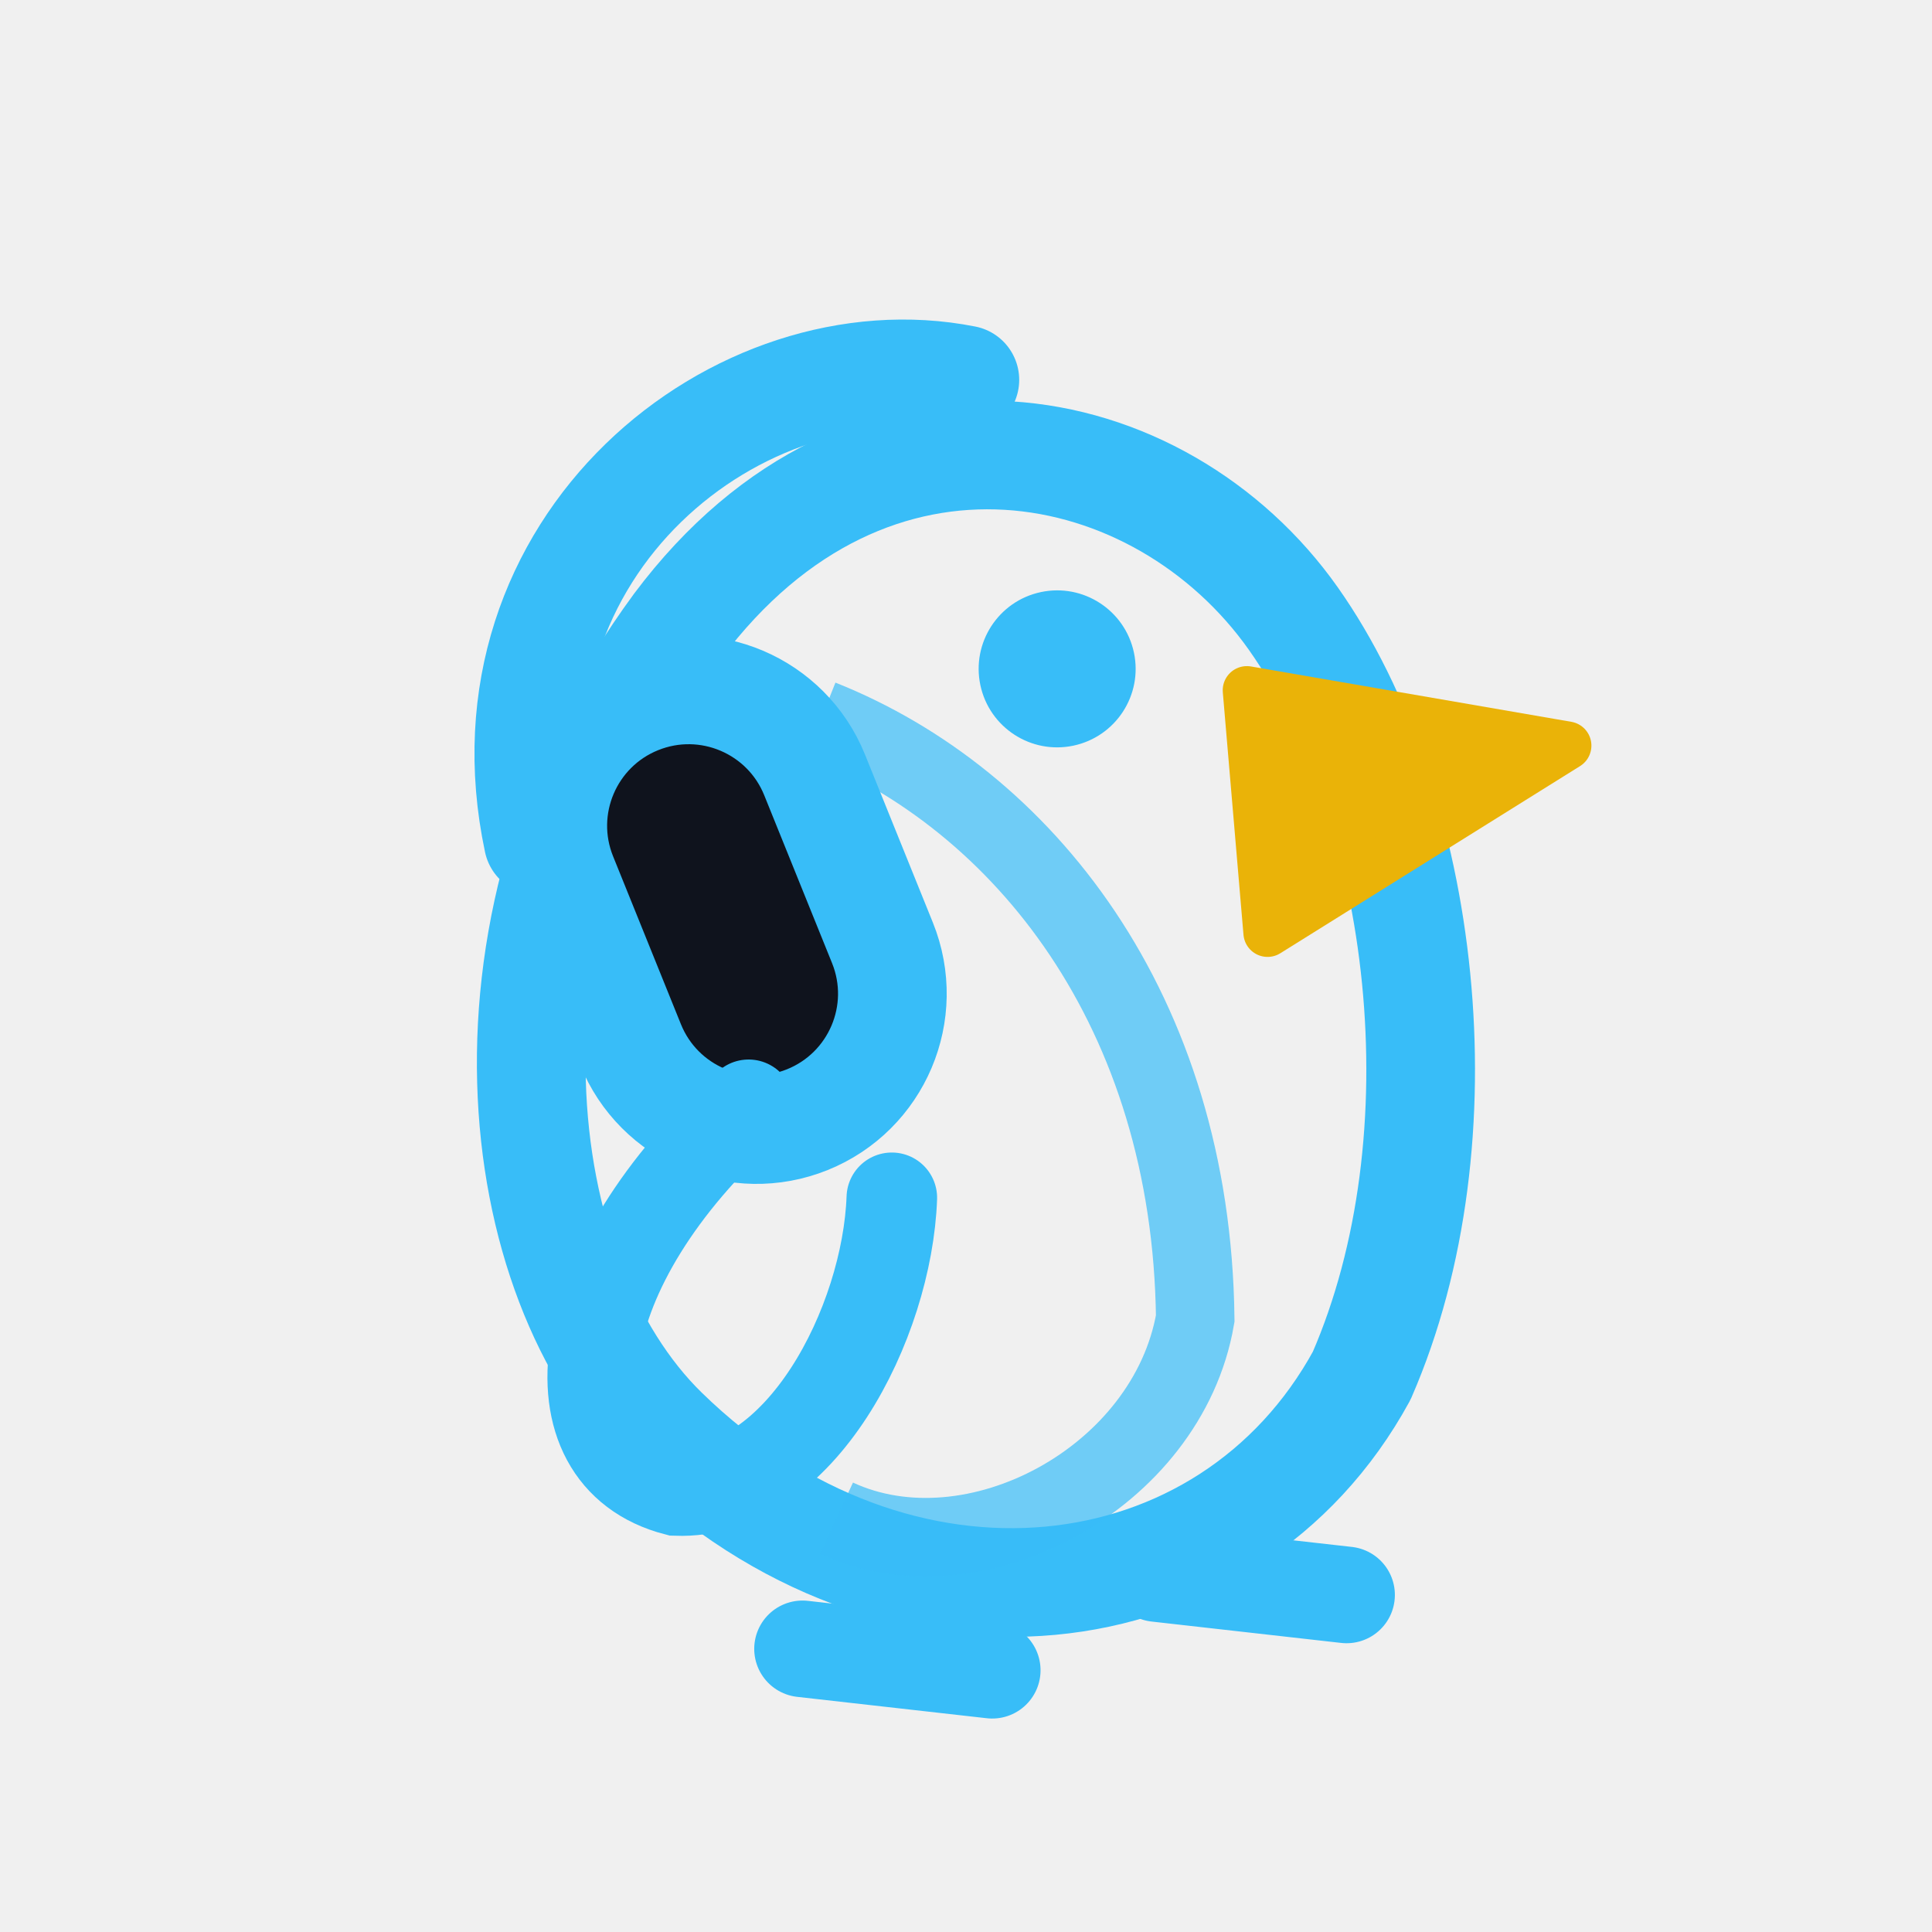
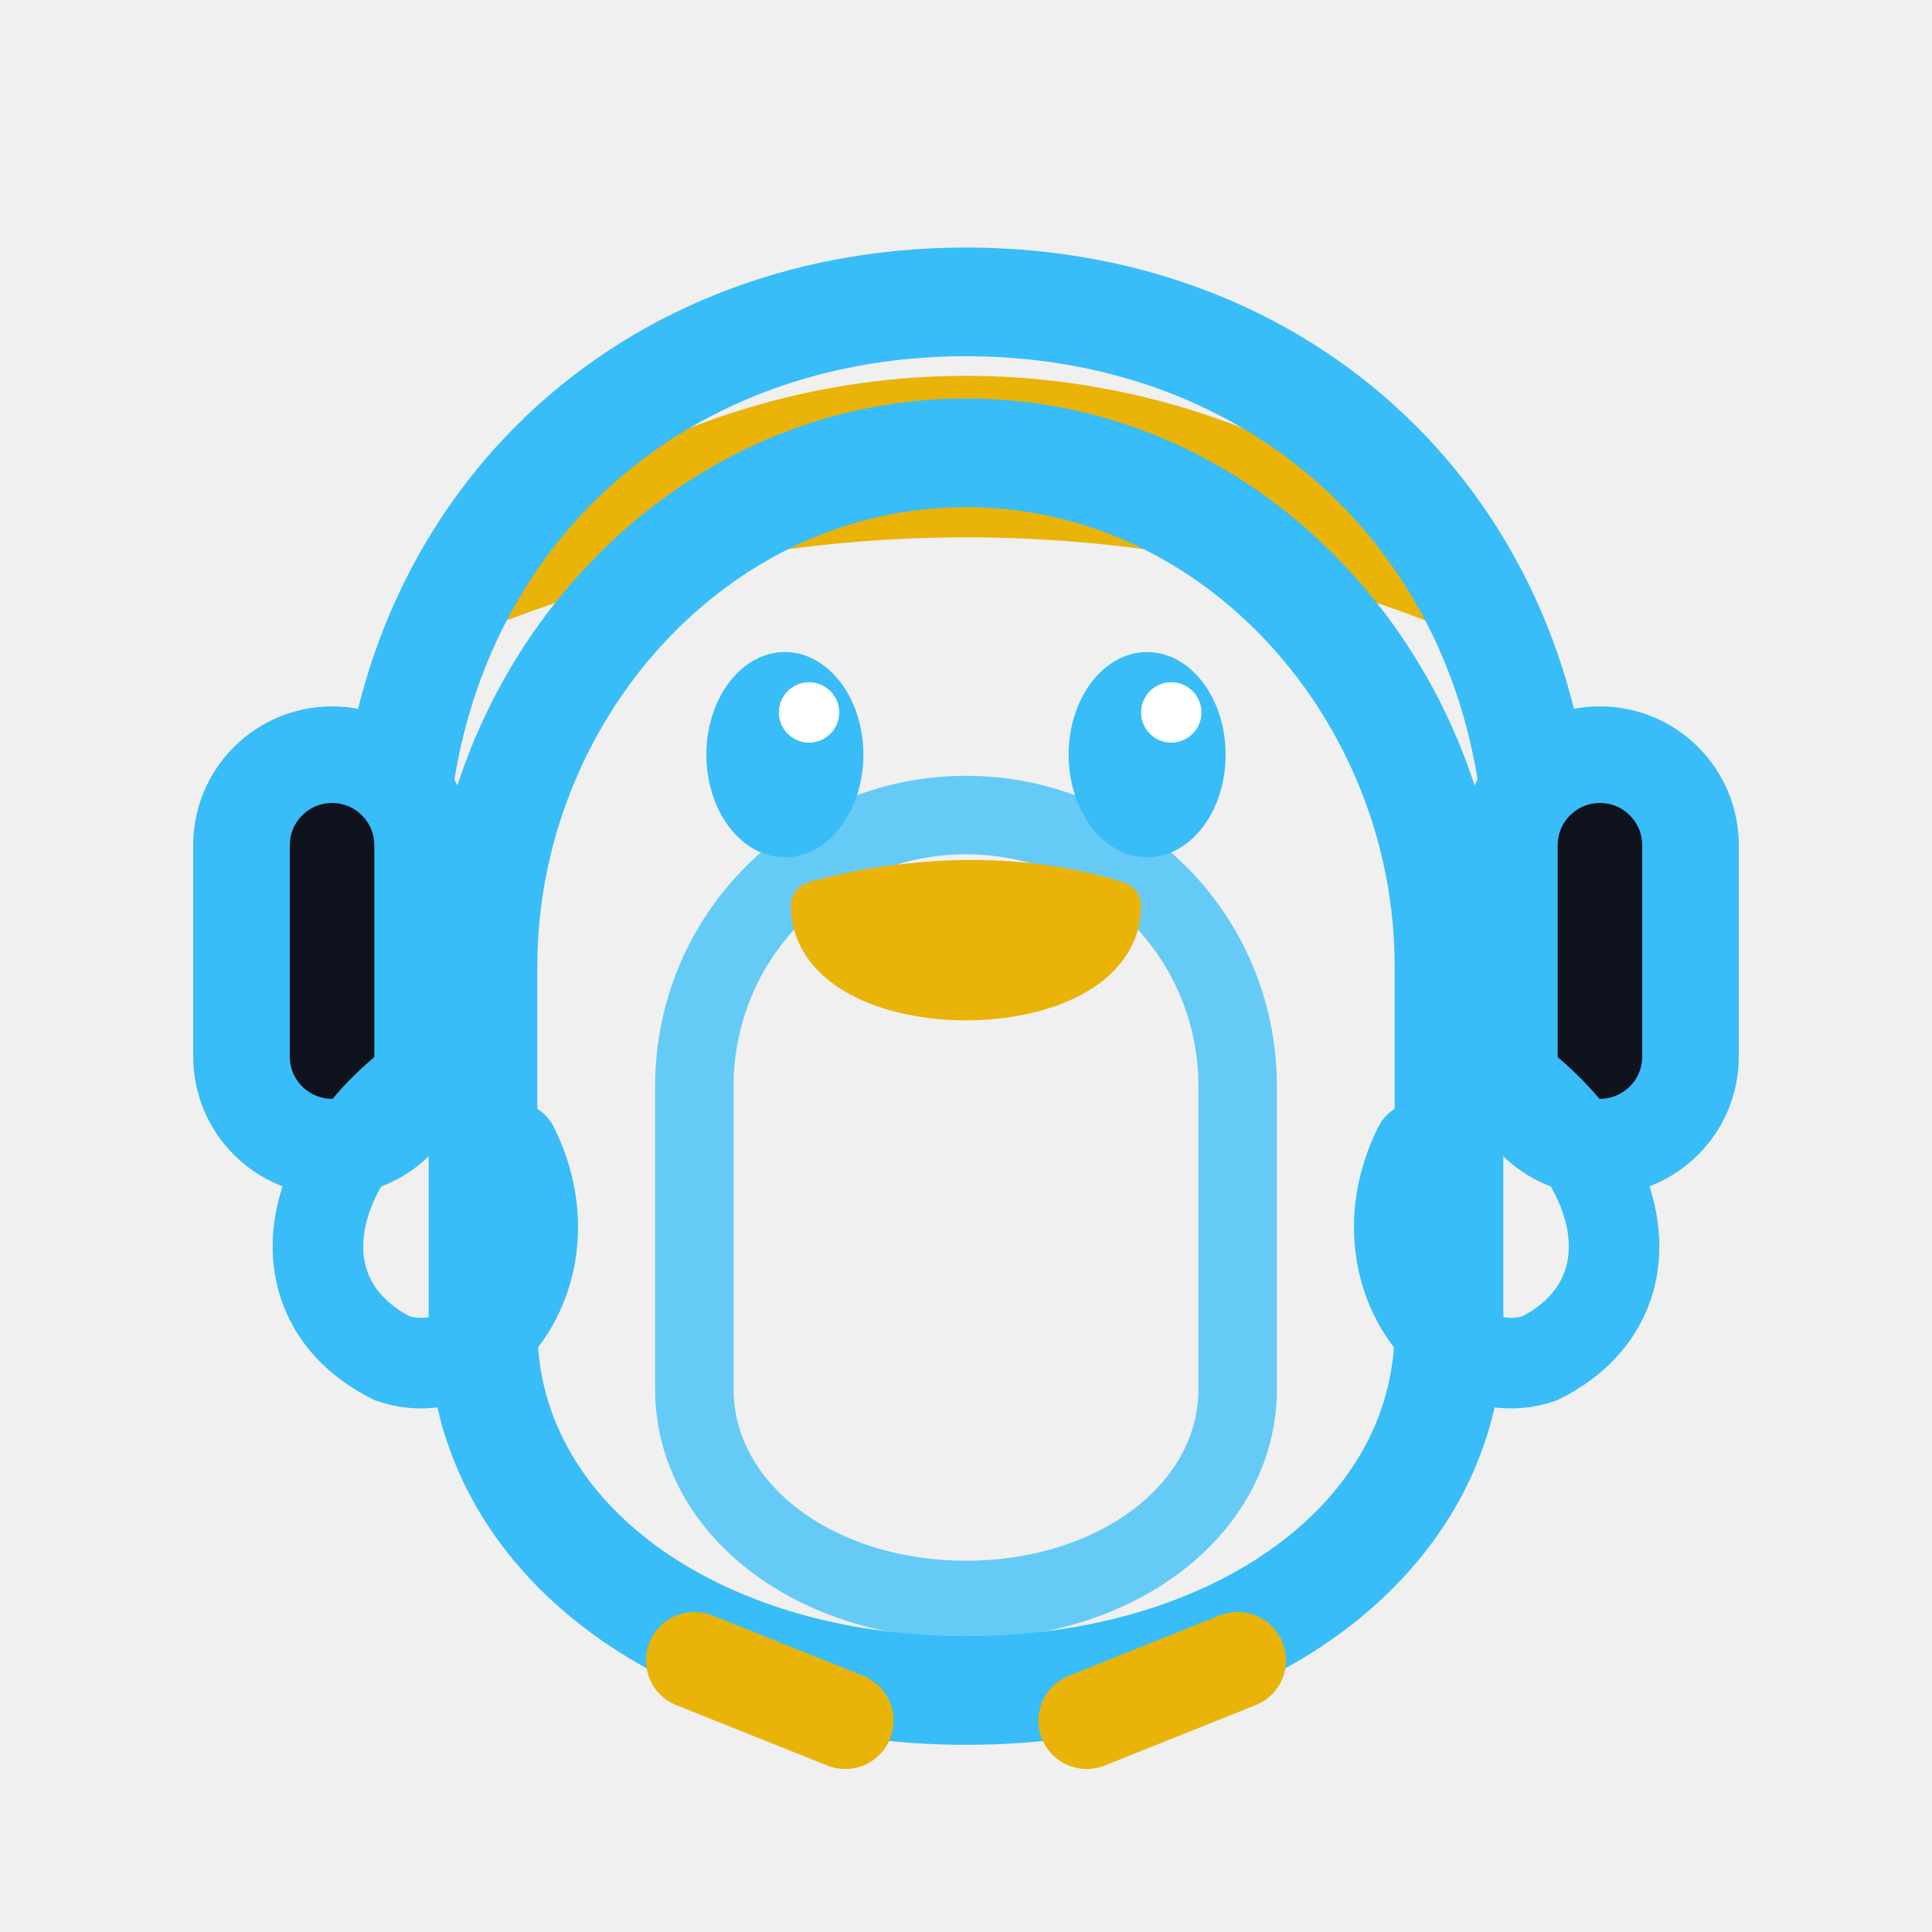
<svg xmlns="http://www.w3.org/2000/svg" width="32" height="32" viewBox="0 0 32 32" fill="none">
-   <g transform="rotate(-12 16 16)">
-     <path d="M 9.5 12.5 C 9.5 7.5 14.5 5 18 6.5" stroke="#38bdf8" stroke-width="1.8" stroke-linecap="round" />
-     <path d="M 9.5 22.5 C 7.5 19.5 8 13.5 12.5 9.5 C 16.5 6 21 8 22.5 11.5 C 24 15 23.5 20.5 21 24 C 18 27.5 12.5 27 9.5 22.5 Z" stroke="#38bdf8" stroke-width="1.8" stroke-linejoin="round" />
-     <path d="M 14.5 11.5 C 17.5 13.5 19.5 17.5 18.5 22.5 C 17.5 25 14 26 12 24.5" stroke="#38bdf8" stroke-width="1.3" stroke-opacity="0.7" />
-     <path d="M 21.5 12.5 L 26.5 14.5 L 21 16.5 Z" fill="#eab308" stroke="#eab308" stroke-width="0.8" stroke-linejoin="round" />
-     <circle cx="18.5" cy="11.5" r="1.3" fill="#38bdf8" />
-     <rect x="10" y="10.5" width="4.5" height="7.5" rx="2.25" transform="rotate(-10 12.25 14.25)" stroke="#38bdf8" stroke-width="1.8" fill="#0f131d" />
-     <path d="M 12 17.5 C 8.5 19.5 7.5 22.5 9.5 23.5 C 11.5 24 13.5 21.5 14 19.5" stroke="#38bdf8" stroke-width="1.5" stroke-linecap="round" />
-     <path d="M 11 26.5 L 14 27.5 M 17 26.5 L 20 27.5" stroke="#38bdf8" stroke-width="1.6" stroke-linecap="round" />
-   </g>
+   <path d="M 9.5 8.5 C 13.5 6 18.5 6 22.5 8.5 L 24 10 C 19 8 13 8 8 10 Z" fill="#eab308" stroke="#eab308" stroke-width="0.8" stroke-linejoin="round" />
+   <path d="M 6.5 14.5 C 6.5 9 10.5 5 16 5 C 21.5 5 25.5 9 25.5 14.5" stroke="#38bdf8" stroke-width="1.8" stroke-linecap="round" />
+   <rect x="4" y="12.5" width="3" height="6.5" rx="1.5" stroke="#38bdf8" stroke-width="1.6" fill="#0f131d" />
+   <rect x="25" y="12.5" width="3" height="6.5" rx="1.5" stroke="#38bdf8" stroke-width="1.6" fill="#0f131d" />
+   <path d="M 16 7.5 C 11.5 7.5 8 11.5 8 16 V 22 C 8 25.5 11.5 28 16 28 C 20.5 28 24 25.5 24 22 V 16 C 24 11.5 20.5 7.5 16 7.5 Z" stroke="#38bdf8" stroke-width="1.8" stroke-linejoin="round" />
+   <path d="M 11.5 23 V 18 C 11.5 15.5 13.5 13.5 16 13.5 C 18.5 13.5 20.5 15.5 20.5 18 V 23 C 20.5 25 18.5 26.5 16 26.5 C 13.5 26.5 11.5 25 11.5 23 Z" stroke="#38bdf8" stroke-width="1.3" stroke-opacity="0.75" />
+   <ellipse cx="13" cy="12.5" rx="1.3" ry="1.7" fill="#38bdf8" />
+   <circle cx="13.4" cy="11.8" r="0.5" fill="#ffffff" />
+   <ellipse cx="19" cy="12.5" rx="1.3" ry="1.7" fill="#38bdf8" />
+   <circle cx="19.4" cy="11.8" r="0.5" fill="#ffffff" />
+   <path d="M 13.5 15 C 13.5 15 16 14.2 18.5 15 C 18.5 17 13.5 17 13.5 15 Z" fill="#eab308" stroke="#eab308" stroke-width="0.8" stroke-linejoin="round" />
+   <path d="M 7.5 17.5 C 5 19 4.5 21.5 6.5 22.5 C 8 23 9.5 21 8.5 19" stroke="#38bdf8" stroke-width="1.5" stroke-linecap="round" />
+   <path d="M 24.5 17.5 C 27 19 27.5 21.5 25.5 22.5 C 24 23 22.5 21 23.5 19" stroke="#38bdf8" stroke-width="1.5" stroke-linecap="round" />
+   <path d="M 11.5 27.5 L 14 28.5 M 18 28.5 L 20.5 27.5" stroke="#eab308" stroke-width="1.6" stroke-linecap="round" />
</svg>
